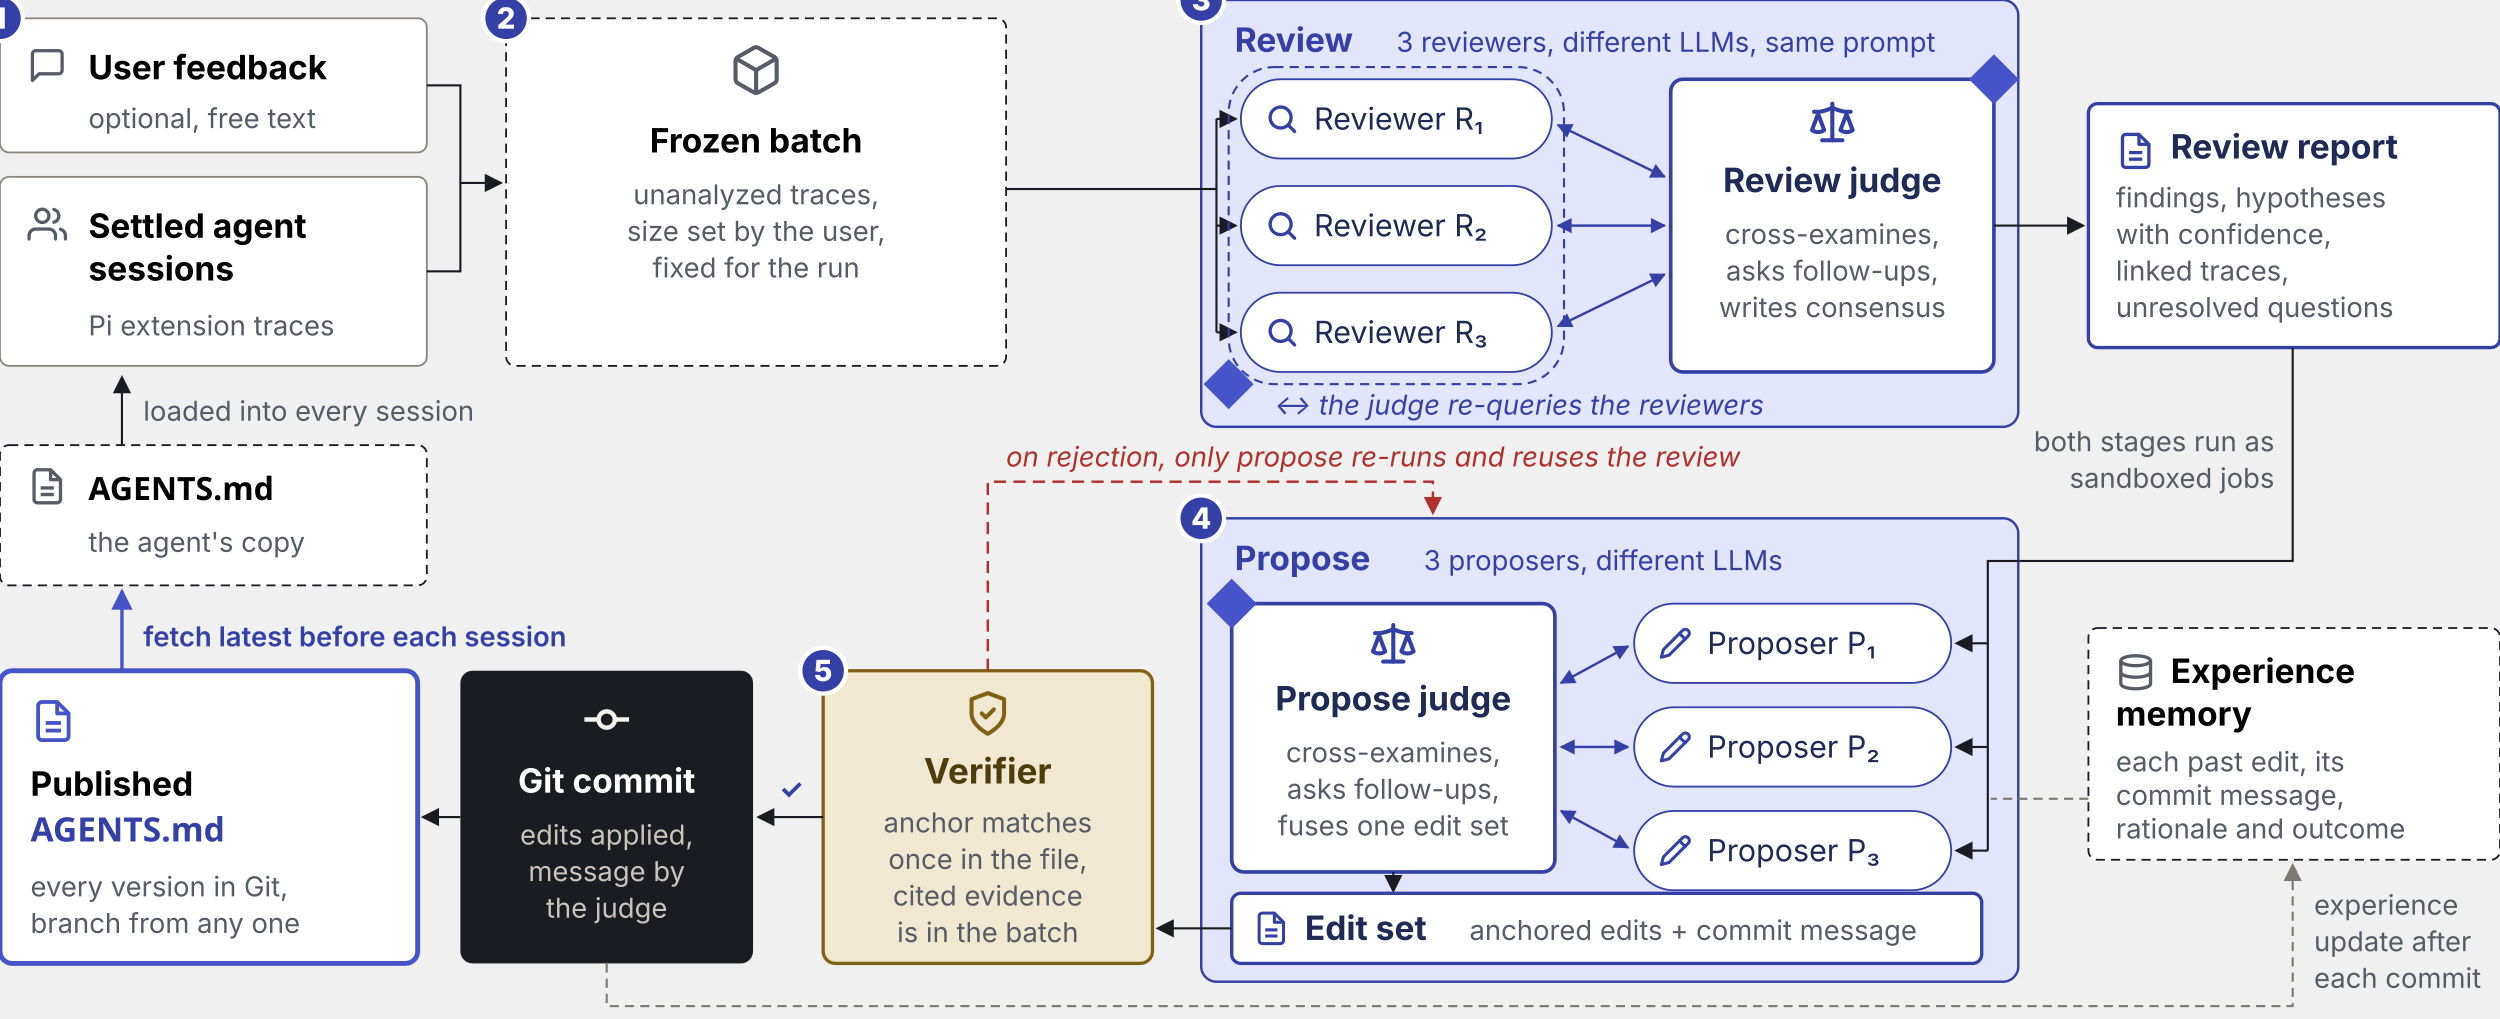
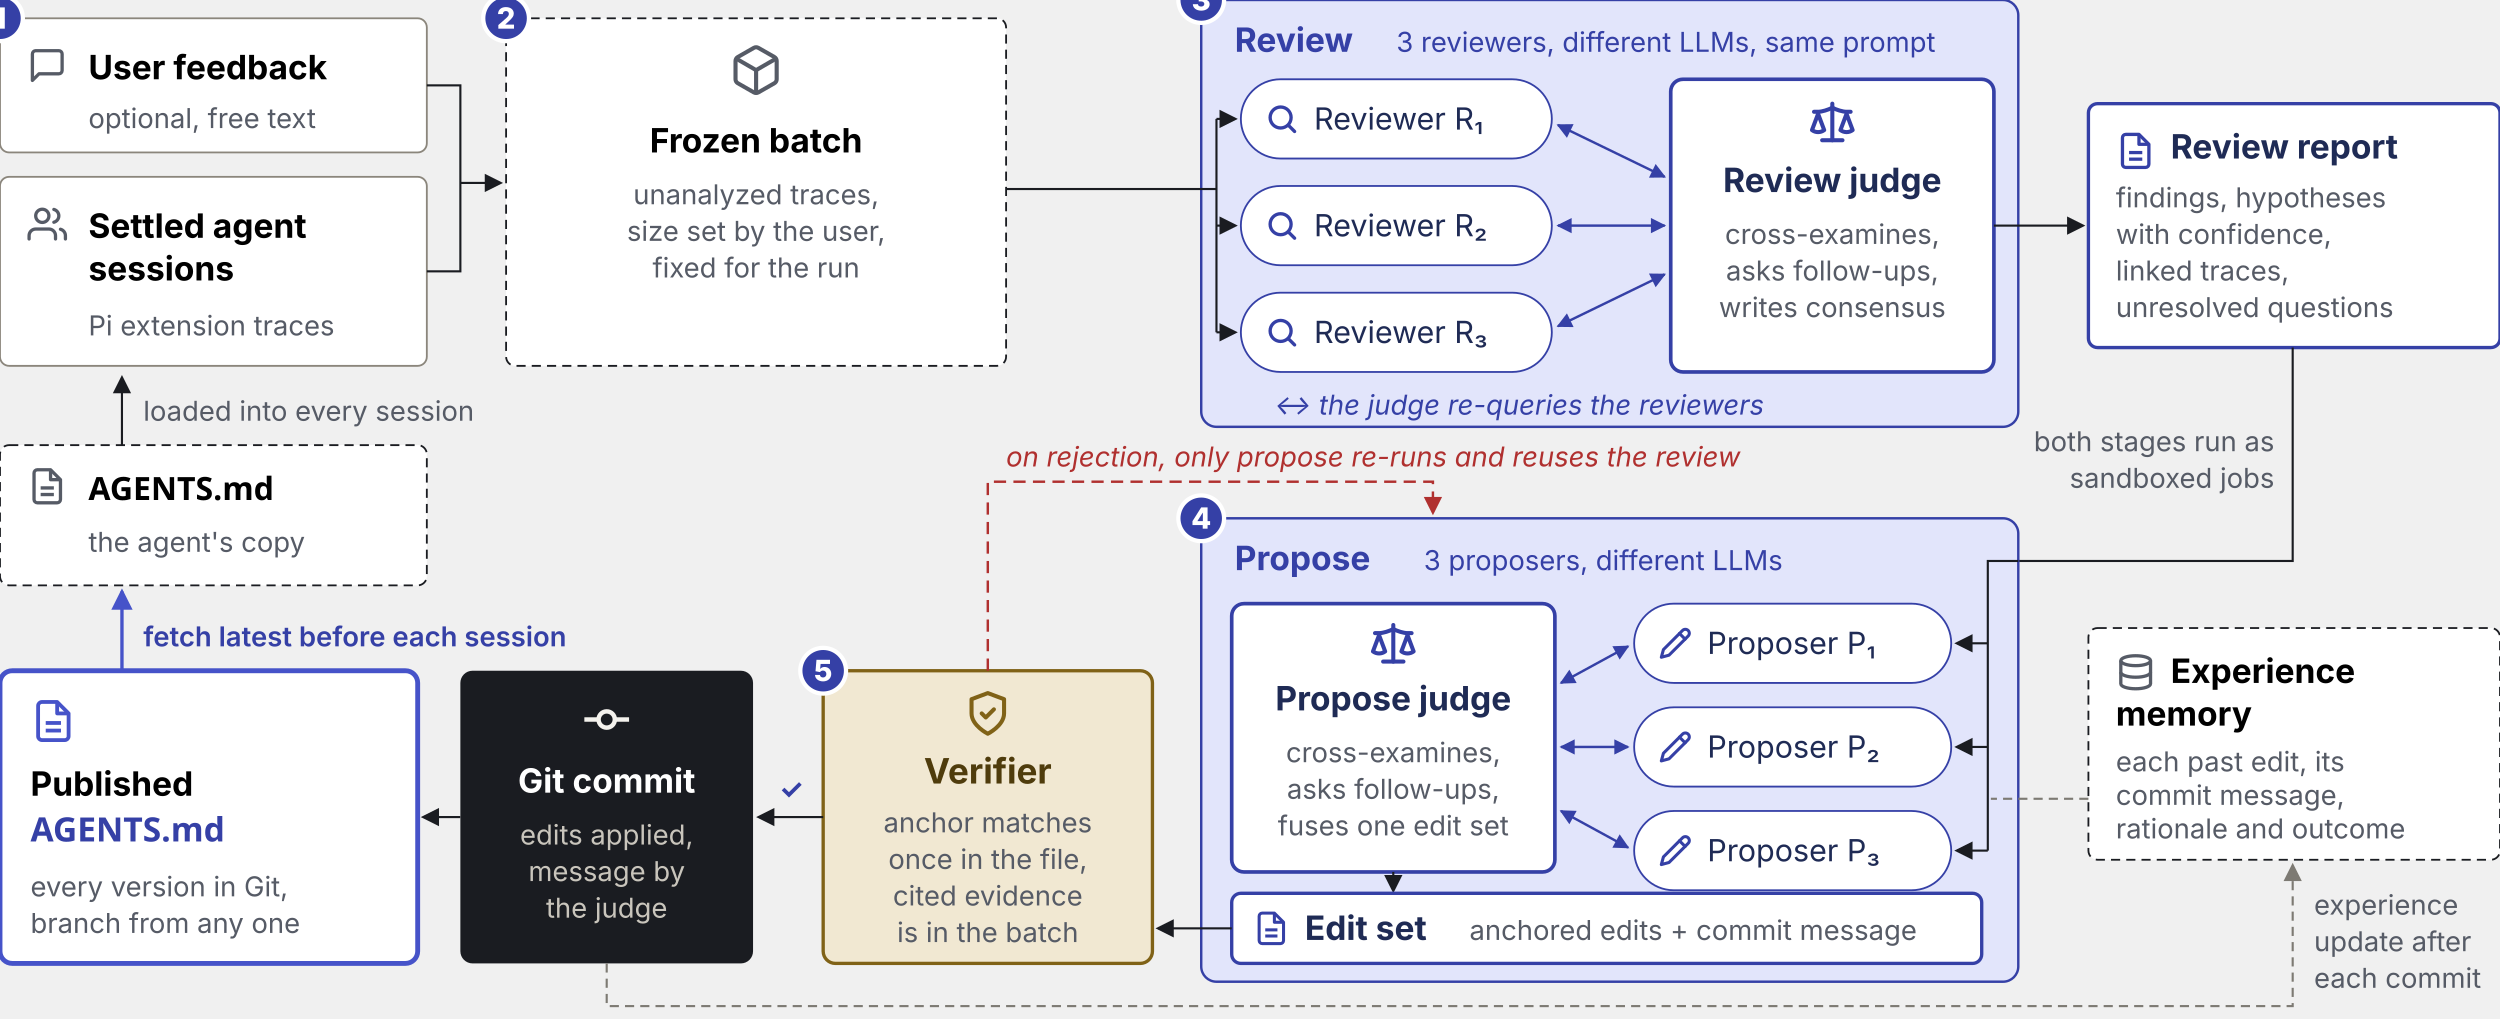
<svg viewBox="0 0 820 334" font-family="Inter" aria-label="Hone architecture">
  <defs>
    <marker id="a-ink" markerWidth="6" markerHeight="6" refX="5" refY="3" orient="auto" markerUnits="userSpaceOnUse" viewBox="0 0 6 6">
      <path d="M0,0 L6,3 L0,6 z" fill="#1a1c21" />
    </marker>
    <marker id="a-rev" markerWidth="5" markerHeight="5" refX="4.5" refY="2.5" orient="auto-start-reverse" markerUnits="userSpaceOnUse" viewBox="0 0 5 5">
      <path d="M0,0 L5,2.5 L0,5 z" fill="#3540a6" />
    </marker>
    <marker id="a-pro" markerWidth="5" markerHeight="5" refX="4.5" refY="2.5" orient="auto-start-reverse" markerUnits="userSpaceOnUse" viewBox="0 0 5 5">
      <path d="M0,0 L5,2.5 L0,5 z" fill="#3540a6" />
    </marker>
    <marker id="a-gray" markerWidth="6" markerHeight="6" refX="5" refY="3" orient="auto" markerUnits="userSpaceOnUse" viewBox="0 0 6 6">
      <path d="M0,0 L6,3 L0,6 z" fill="#7d7a73" />
    </marker>
    <marker id="a-rej" markerWidth="6" markerHeight="6" refX="5" refY="3" orient="auto" markerUnits="userSpaceOnUse" viewBox="0 0 6 6">
      <path d="M0,0 L6,3 L0,6 z" fill="#b0302f" />
    </marker>
    <marker id="a-acc" markerWidth="7" markerHeight="7" refX="6" refY="3.5" orient="auto" markerUnits="userSpaceOnUse" viewBox="0 0 7 7">
      <path d="M0,0 L7,3.5 L0,7 z" fill="#4653c9" />
    </marker>
    <symbol id="i-msg" viewBox="0 0 24 24">
      <path d="M21 15a2 2 0 0 1-2 2H7l-4 4V5a2 2 0 0 1 2-2h14a2 2 0 0 1 2 2z" fill="none" stroke="currentColor" stroke-width="2" stroke-linejoin="round" />
    </symbol>
    <symbol id="i-users" viewBox="0 0 24 24">
      <g fill="none" stroke="currentColor" stroke-width="2" stroke-linecap="round">
        <path d="M17 21v-2a4 4 0 0 0-4-4H5a4 4 0 0 0-4 4v2" />
        <circle cx="9" cy="7" r="4" />
        <path d="M23 21v-2a4 4 0 0 0-3-3.87" />
        <path d="M16 3.13a4 4 0 0 1 0 7.75" />
      </g>
    </symbol>
    <symbol id="i-pkg" viewBox="0 0 24 24">
      <g fill="none" stroke="currentColor" stroke-width="1.8" stroke-linejoin="round">
        <path d="M21 16V8a2 2 0 0 0-1-1.73l-7-4a2 2 0 0 0-2 0l-7 4A2 2 0 0 0 3 8v8a2 2 0 0 0 1 1.73l7 4a2 2 0 0 0 2 0l7-4A2 2 0 0 0 21 16z" />
        <polyline points="3.27 6.96 12 12.01 20.73 6.96" />
        <line x1="12" y1="22.08" x2="12" y2="12" />
      </g>
    </symbol>
    <symbol id="i-file" viewBox="0 0 24 24">
      <g fill="none" stroke="currentColor" stroke-width="2" stroke-linejoin="round">
        <path d="M14 2H6a2 2 0 0 0-2 2v16a2 2 0 0 0 2 2h12a2 2 0 0 0 2-2V8z" />
        <polyline points="14 2 14 8 20 8" />
        <line x1="16" y1="13" x2="8" y2="13" />
        <line x1="16" y1="17" x2="8" y2="17" />
      </g>
    </symbol>
    <symbol id="i-db" viewBox="0 0 24 24">
      <g fill="none" stroke="currentColor" stroke-width="2">
        <ellipse cx="12" cy="5" rx="9" ry="3" />
        <path d="M3 5v14c0 1.66 4.03 3 9 3s9-1.34 9-3V5" />
        <path d="M3 12c0 1.66 4.03 3 9 3s9-1.34 9-3" />
      </g>
    </symbol>
    <symbol id="i-search" viewBox="0 0 24 24">
      <g fill="none" stroke="currentColor" stroke-width="2.4" stroke-linecap="round">
        <circle cx="11" cy="11" r="7.5" />
        <line x1="21" y1="21" x2="16.65" y2="16.65" />
      </g>
    </symbol>
    <symbol id="i-scale" viewBox="0 0 24 24">
      <g fill="none" stroke="currentColor" stroke-width="2" stroke-linecap="round" stroke-linejoin="round">
        <path d="m16 16 3-8 3 8c-.87.65-1.920 1-3 1s-2.13-.35-3-1Z" />
        <path d="m2 16 3-8 3 8c-.87.65-1.92 1-3 1s-2.13-.35-3-1Z" />
        <path d="M7 21h10" />
        <path d="M12 3v18" />
        <path d="M3 7h2c2 0 5-1 7-2 2 1 5 2 7 2h2" />
      </g>
    </symbol>
    <symbol id="i-pen" viewBox="0 0 24 24">
      <g fill="none" stroke="currentColor" stroke-width="2.2" stroke-linecap="round" stroke-linejoin="round">
        <path d="M17 3a2.85 2.83 0 1 1 4 4L7.5 20.5 2 22l1.5-5.5Z" />
        <path d="m15 5 4 4" />
      </g>
    </symbol>
    <symbol id="i-shield" viewBox="0 0 24 24">
      <g fill="none" stroke="currentColor" stroke-width="2" stroke-linecap="round" stroke-linejoin="round">
        <path d="M12 22s8-4 8-10V5l-8-3-8 3v7c0 6 8 10 8 10z" />
        <path d="m9 12 2 2 4-4" />
      </g>
    </symbol>
    <symbol id="i-git" viewBox="0 0 24 24">
      <g fill="none" stroke="currentColor" stroke-width="2.2">
        <circle cx="12" cy="12" r="4" />
        <line x1="1" y1="12" x2="8" y2="12" />
        <line x1="16" y1="12" x2="23" y2="12" />
      </g>
    </symbol>
    <symbol id="i-code" viewBox="0 0 24 24">
      <g fill="none" stroke="currentColor" stroke-width="2.2" stroke-linecap="round" stroke-linejoin="round">
        <polyline points="16 18 22 12 16 6" />
        <polyline points="8 6 2 12 8 18" />
      </g>
    </symbol>
-     <g id="mine">
-       <rect x="-5.8" y="-5.8" width="11.6" height="11.6" transform="rotate(45)" fill="#4653c9" />
-     </g>
    <g id="stg">
      <circle r="7.5" fill="#3540a6" stroke="#ffffff" stroke-width="1.4" />
    </g>
  </defs>
  <rect x="0" y="6" width="140" height="44" rx="3" fill="#ffffff" stroke="#8b867c" stroke-width="0.6" />
  <use href="#i-msg" x="9" y="15" width="13" height="13" style="color:#565b66" />
  <text x="29" y="26" font-size="11" font-weight="700">User feedback</text>
  <text x="29" y="42" font-size="9" fill="#565b66">optional, free text</text>
  <rect x="0" y="58" width="140" height="62" rx="3" fill="#ffffff" stroke="#8b867c" stroke-width="0.6" />
  <use href="#i-users" x="9" y="67" width="13" height="13" style="color:#565b66" />
  <text x="29" y="78" font-size="11" font-weight="700">Settled agent</text>
  <text x="29" y="92" font-size="11" font-weight="700">sessions</text>
  <text x="29" y="110" font-size="9" fill="#565b66">Pi extension traces</text>
  <path d="M140 28 H151 V89 H140" fill="none" stroke="#1a1c21" stroke-width="0.7" />
  <line x1="151" y1="60" x2="164" y2="60" stroke="#1a1c21" stroke-width="0.7" marker-end="url(#a-ink)" />
  <rect x="166" y="6" width="164" height="114" rx="3" fill="#ffffff" stroke="#1a1c21" stroke-width="0.6" stroke-dasharray="3 2" />
  <use href="#i-pkg" x="239" y="14" width="18" height="18" style="color:#565b66" />
  <text x="248" y="50" font-size="11" font-weight="700" text-anchor="middle">Frozen batch</text>
  <text x="248" y="67" font-size="9" fill="#565b66" text-anchor="middle">unanalyzed traces,</text>
  <text x="248" y="79" font-size="9" fill="#565b66" text-anchor="middle">size set by the user,</text>
  <text x="248" y="91" font-size="9" fill="#565b66" text-anchor="middle">fixed for the run</text>
  <rect x="394" y="0" width="268" height="140" rx="5" fill="#e2e5fb" stroke="#3540a6" stroke-width="0.8" />
  <text x="405" y="17" font-size="11" font-weight="700" fill="#3540a6">Review</text>
  <text x="458" y="17" font-size="9" fill="#3540a6">3 reviewers, different LLMs, same prompt</text>
  <line x1="330" y1="62" x2="399" y2="62" stroke="#1a1c21" stroke-width="0.7" />
  <path d="M399 39 V109" fill="none" stroke="#1a1c21" stroke-width="0.7" />
  <line x1="399" y1="39" x2="405" y2="39" stroke="#1a1c21" stroke-width="0.7" marker-end="url(#a-ink)" />
  <line x1="399" y1="74" x2="405" y2="74" stroke="#1a1c21" stroke-width="0.7" marker-end="url(#a-ink)" />
  <line x1="399" y1="109" x2="405" y2="109" stroke="#1a1c21" stroke-width="0.7" marker-end="url(#a-ink)" />
  <g font-size="10">
    <rect x="407" y="26" width="102" height="26" rx="13" fill="#fff" stroke="#3540a6" stroke-width="0.6" />
    <use href="#i-search" x="415" y="33.5" width="11" height="11" style="color:#3540a6" />
    <text x="431" y="42.5" fill="#1f2b55">Reviewer R₁</text>
    <rect x="407" y="61" width="102" height="26" rx="13" fill="#fff" stroke="#3540a6" stroke-width="0.6" />
    <use href="#i-search" x="415" y="68.5" width="11" height="11" style="color:#3540a6" />
    <text x="431" y="77.5" fill="#1f2b55">Reviewer R₂</text>
    <rect x="407" y="96" width="102" height="26" rx="13" fill="#fff" stroke="#3540a6" stroke-width="0.6" />
    <use href="#i-search" x="415" y="103.5" width="11" height="11" style="color:#3540a6" />
    <text x="431" y="112.5" fill="#1f2b55">Reviewer R₃</text>
  </g>
-   <rect x="403" y="22" width="110" height="104" rx="15" fill="none" stroke="#3540a6" stroke-width="0.7" stroke-dasharray="3 2" />
-   <use href="#mine" x="403" y="126" />
  <g stroke="#3540a6" stroke-width="0.8" fill="none" marker-start="url(#a-rev)" marker-end="url(#a-rev)">
    <line x1="511" y1="41" x2="546" y2="58" />
    <line x1="511" y1="74" x2="546" y2="74" />
    <line x1="511" y1="107" x2="546" y2="90" />
  </g>
  <rect x="548" y="26" width="106" height="96" rx="4" fill="#fff" stroke="#3540a6" stroke-width="1.2" />
  <use href="#i-scale" x="593" y="32" width="16" height="16" style="color:#3540a6" />
  <text x="601" y="63" font-size="11" font-weight="700" text-anchor="middle" fill="#1f2b55">Review judge</text>
  <text x="601" y="80" font-size="9" text-anchor="middle" fill="#565b66">cross-examines,</text>
  <text x="601" y="92" font-size="9" text-anchor="middle" fill="#565b66">asks follow-ups,</text>
  <text x="601" y="104" font-size="9" text-anchor="middle" fill="#565b66">writes consensus</text>
-   <use href="#mine" x="654" y="26" />
  <text x="418" y="136" font-size="9" font-style="italic" fill="#3540a6">↔ the judge re-queries the reviewers</text>
  <line x1="654" y1="74" x2="683" y2="74" stroke="#1a1c21" stroke-width="0.7" marker-end="url(#a-ink)" />
  <rect x="685" y="34" width="135" height="80" rx="3" fill="#fff" stroke="#3540a6" stroke-width="1.1" />
  <use href="#i-file" x="694" y="43" width="13" height="13" style="color:#3540a6" />
  <text x="712" y="52" font-size="11" font-weight="700" fill="#1f2b55">Review report</text>
  <text x="694" y="68" font-size="9" fill="#565b66">findings, hypotheses</text>
  <text x="694" y="80" font-size="9" fill="#565b66">with confidence,</text>
  <text x="694" y="92" font-size="9" fill="#565b66">linked traces,</text>
  <text x="694" y="104" font-size="9" fill="#565b66">unresolved questions</text>
  <text x="746" y="148" font-size="9" fill="#565b66" text-anchor="end">both stages run as</text>
  <text x="746" y="160" font-size="9" fill="#565b66" text-anchor="end">sandboxed jobs</text>
  <path d="M752 114 V184 H652 V279" fill="none" stroke="#1a1c21" stroke-width="0.7" />
  <rect x="394" y="170" width="268" height="152" rx="5" fill="#e2e5fb" stroke="#3540a6" stroke-width="0.8" />
  <path d="M662 184 H652 V279" fill="none" stroke="#1a1c21" stroke-width="0.7" />
  <line x1="652" y1="211" x2="642" y2="211" stroke="#1a1c21" stroke-width="0.7" marker-end="url(#a-ink)" />
  <line x1="652" y1="245" x2="642" y2="245" stroke="#1a1c21" stroke-width="0.7" marker-end="url(#a-ink)" />
  <line x1="652" y1="279" x2="642" y2="279" stroke="#1a1c21" stroke-width="0.7" marker-end="url(#a-ink)" />
  <text x="405" y="187" font-size="11" font-weight="700" fill="#3540a6">Propose</text>
  <text x="467" y="187" font-size="9" fill="#3540a6">3 proposers, different LLMs</text>
  <g font-size="10">
    <rect x="536" y="198" width="104" height="26" rx="13" fill="#fff" stroke="#3540a6" stroke-width="0.6" />
    <use href="#i-pen" x="544" y="205.5" width="11" height="11" style="color:#3540a6" />
    <text x="560" y="214.5" fill="#1f2b55">Proposer P₁</text>
    <rect x="536" y="232" width="104" height="26" rx="13" fill="#fff" stroke="#3540a6" stroke-width="0.6" />
    <use href="#i-pen" x="544" y="239.5" width="11" height="11" style="color:#3540a6" />
    <text x="560" y="248.5" fill="#1f2b55">Proposer P₂</text>
    <rect x="536" y="266" width="104" height="26" rx="13" fill="#fff" stroke="#3540a6" stroke-width="0.6" />
    <use href="#i-pen" x="544" y="273.5" width="11" height="11" style="color:#3540a6" />
    <text x="560" y="282.5" fill="#1f2b55">Proposer P₃</text>
  </g>
  <g stroke="#3540a6" stroke-width="0.8" fill="none" marker-start="url(#a-pro)" marker-end="url(#a-pro)">
    <line x1="534" y1="212" x2="512" y2="224" />
    <line x1="534" y1="245" x2="512" y2="245" />
    <line x1="534" y1="278" x2="512" y2="266" />
  </g>
  <rect x="404" y="198" width="106" height="88" rx="4" fill="#fff" stroke="#3540a6" stroke-width="1.2" />
  <use href="#i-scale" x="449" y="203" width="16" height="16" style="color:#3540a6" />
  <text x="457" y="233" font-size="11" font-weight="700" text-anchor="middle" fill="#1f2b55">Propose judge</text>
  <text x="457" y="250" font-size="9" text-anchor="middle" fill="#565b66">cross-examines,</text>
  <text x="457" y="262" font-size="9" text-anchor="middle" fill="#565b66">asks follow-ups,</text>
  <text x="457" y="274" font-size="9" text-anchor="middle" fill="#565b66">fuses one edit set</text>
-   <use href="#mine" x="404" y="198" />
  <line x1="457" y1="286" x2="457" y2="292" stroke="#1a1c21" stroke-width="0.7" marker-end="url(#a-ink)" />
  <rect x="404" y="293" width="246" height="23" rx="3" fill="#fff" stroke="#3540a6" stroke-width="1.1" />
  <use href="#i-file" x="411" y="298.5" width="12" height="12" style="color:#3540a6" />
  <text x="428" y="308.3" font-size="11" font-weight="700" fill="#1f2b55">Edit set</text>
  <text x="482" y="308.3" font-size="9" fill="#565b66">anchored edits + commit message</text>
  <rect x="685" y="206" width="135" height="76" rx="3" fill="#ffffff" stroke="#1a1c21" stroke-width="0.6" stroke-dasharray="3 2" />
  <use href="#i-db" x="694" y="214" width="13" height="13" style="color:#565b66" />
  <text x="712" y="224" font-size="11" font-weight="700">Experience</text>
  <text x="694" y="238" font-size="11" font-weight="700">memory</text>
  <text x="694" y="253" font-size="9" fill="#565b66">each past edit, its</text>
  <text x="694" y="264" font-size="9" fill="#565b66">commit message,</text>
  <text x="694" y="275" font-size="9" fill="#565b66">rationale and outcome</text>
  <line x1="685" y1="262" x2="653" y2="262" stroke="#7d7a73" stroke-width="0.7" stroke-dasharray="3 2" />
  <path d="M404 304.5 H380" fill="none" stroke="#1a1c21" stroke-width="0.7" marker-end="url(#a-ink)" />
  <rect x="270" y="220" width="108" height="96" rx="4" fill="#f1e8d2" stroke="#806217" stroke-width="1.1" />
  <use href="#i-shield" x="316" y="226" width="16" height="16" style="color:#806217" />
  <text x="324" y="257" font-size="11.5" font-weight="700" text-anchor="middle" fill="#4f3c0c">Verifier</text>
  <text x="324" y="273" font-size="9" text-anchor="middle" fill="#565b66">anchor matches</text>
  <text x="324" y="285" font-size="9" text-anchor="middle" fill="#565b66">once in the file,</text>
  <text x="324" y="297" font-size="9" text-anchor="middle" fill="#565b66">cited evidence</text>
  <text x="324" y="309" font-size="9" text-anchor="middle" fill="#565b66">is in the batch</text>
  <path d="M324 220 V158 H470 V168" fill="none" stroke="#b0302f" stroke-width="0.8" stroke-dasharray="4 2.4" marker-end="url(#a-rej)" />
  <text x="330" y="153" font-size="9" font-style="italic" fill="#b0302f">on rejection, only propose re-runs and reuses the review</text>
  <line x1="270" y1="268" x2="249" y2="268" stroke="#1a1c21" stroke-width="0.7" marker-end="url(#a-ink)" />
  <text x="259.5" y="262" font-size="9" font-weight="700" fill="#3540a6" text-anchor="middle">✓</text>
  <rect x="151" y="220" width="96" height="96" rx="4" fill="#1a1c21" />
  <use href="#i-git" x="191" y="228" width="16" height="16" style="color:#f4f2ed" />
  <text x="199" y="260" font-size="11" font-weight="700" text-anchor="middle" fill="#fff">Git commit</text>
  <text x="199" y="277" font-size="9" text-anchor="middle" fill="#c9c5bc">edits applied,</text>
  <text x="199" y="289" font-size="9" text-anchor="middle" fill="#c9c5bc">message by</text>
  <text x="199" y="301" font-size="9" text-anchor="middle" fill="#c9c5bc">the judge</text>
  <line x1="151" y1="268" x2="139" y2="268" stroke="#1a1c21" stroke-width="0.7" marker-end="url(#a-ink)" />
  <rect x="0" y="220" width="137" height="96" rx="4" fill="#fff" stroke="#4653c9" stroke-width="1.6" />
  <use href="#i-file" x="10" y="229" width="15" height="15" style="color:#4653c9" />
  <text x="10" y="261" font-size="11" font-weight="700">Published</text>
  <text x="10" y="276" font-family="JetBrains Mono" font-size="11" font-weight="700" fill="#3540a6">AGENTS.md</text>
  <text x="10" y="294" font-size="9" fill="#565b66">every version in Git,</text>
  <text x="10" y="306" font-size="9" fill="#565b66">branch from any one</text>
  <line x1="40" y1="220" x2="40" y2="194" stroke="#4653c9" stroke-width="1.1" marker-end="url(#a-acc)" />
  <text x="47" y="212" font-size="9" fill="#3540a6" font-weight="600">fetch latest before each session</text>
  <rect x="0" y="146" width="140" height="46" rx="3" fill="#ffffff" stroke="#1a1c21" stroke-width="0.6" stroke-dasharray="3 2" />
  <use href="#i-file" x="9" y="153" width="13" height="13" style="color:#565b66" />
  <text x="29" y="164" font-family="JetBrains Mono" font-size="10.5" font-weight="700">AGENTS.md</text>
  <text x="29" y="181" font-size="9" fill="#565b66">the agent's copy</text>
  <line x1="40" y1="146" x2="40" y2="124" stroke="#1a1c21" stroke-width="0.7" marker-end="url(#a-ink)" />
  <text x="47" y="138" font-size="9" fill="#565b66">loaded into every session</text>
  <path d="M199 316 V330 H752 V284" fill="none" stroke="#7d7a73" stroke-width="0.7" stroke-dasharray="3 2" marker-end="url(#a-gray)" />
  <text x="759" y="300" font-size="9" fill="#565b66">experience</text>
  <text x="759" y="312" font-size="9" fill="#565b66">update after</text>
  <text x="759" y="324" font-size="9" fill="#565b66">each commit</text>
  <use href="#stg" x="0" y="6" />
  <text x="0" y="9.4" font-size="9.6" font-weight="800" fill="#fff" text-anchor="middle">1</text>
  <use href="#stg" x="166" y="6" />
  <text x="166" y="9.4" font-size="9.6" font-weight="800" fill="#fff" text-anchor="middle">2</text>
  <use href="#stg" x="394" y="0" />
  <text x="394" y="3.4" font-size="9.6" font-weight="800" fill="#fff" text-anchor="middle">3</text>
  <use href="#stg" x="394" y="170" />
  <text x="394" y="173.4" font-size="9.6" font-weight="800" fill="#fff" text-anchor="middle">4</text>
  <use href="#stg" x="270" y="220" />
  <text x="270" y="223.4" font-size="9.6" font-weight="800" fill="#fff" text-anchor="middle">5</text>
</svg>
